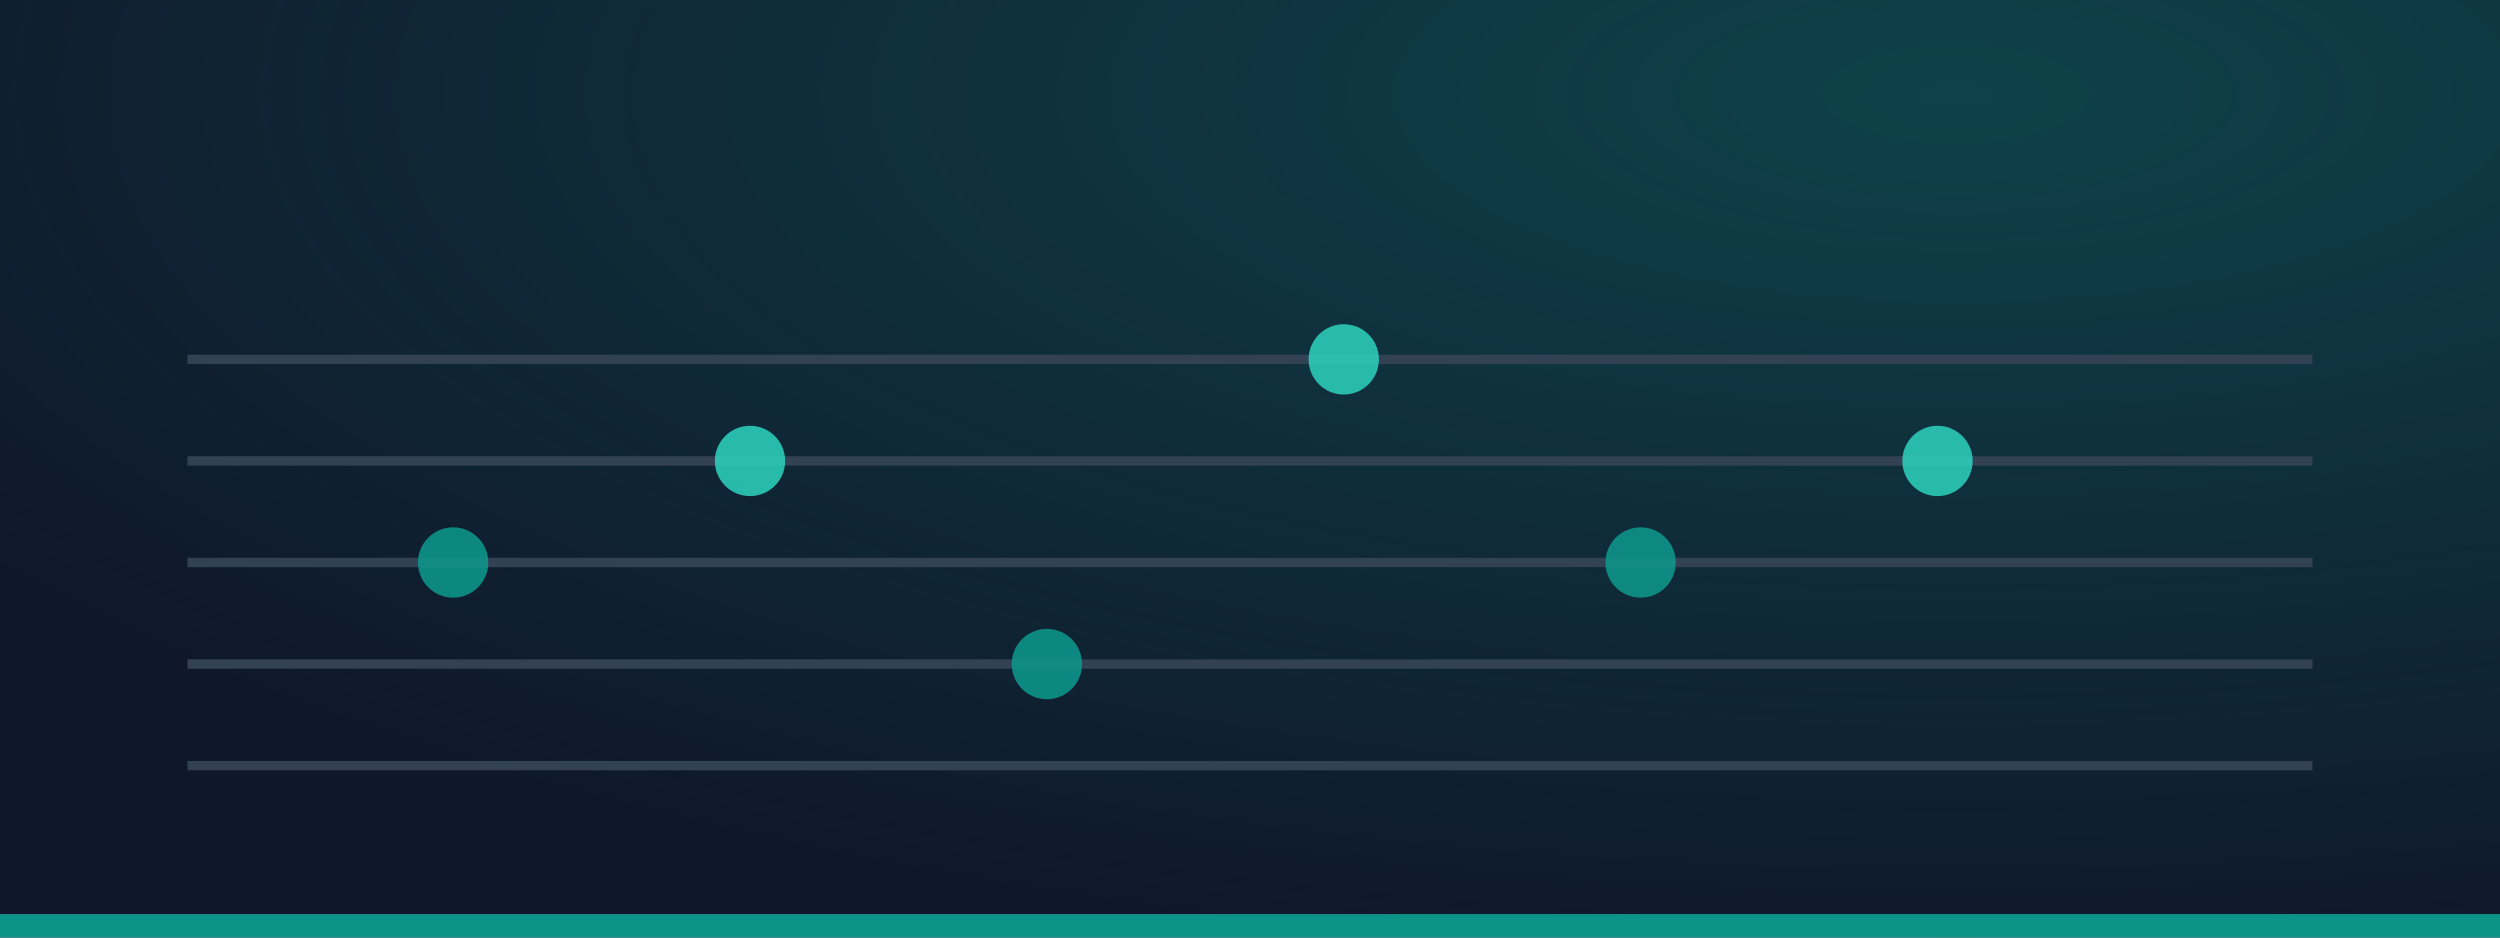
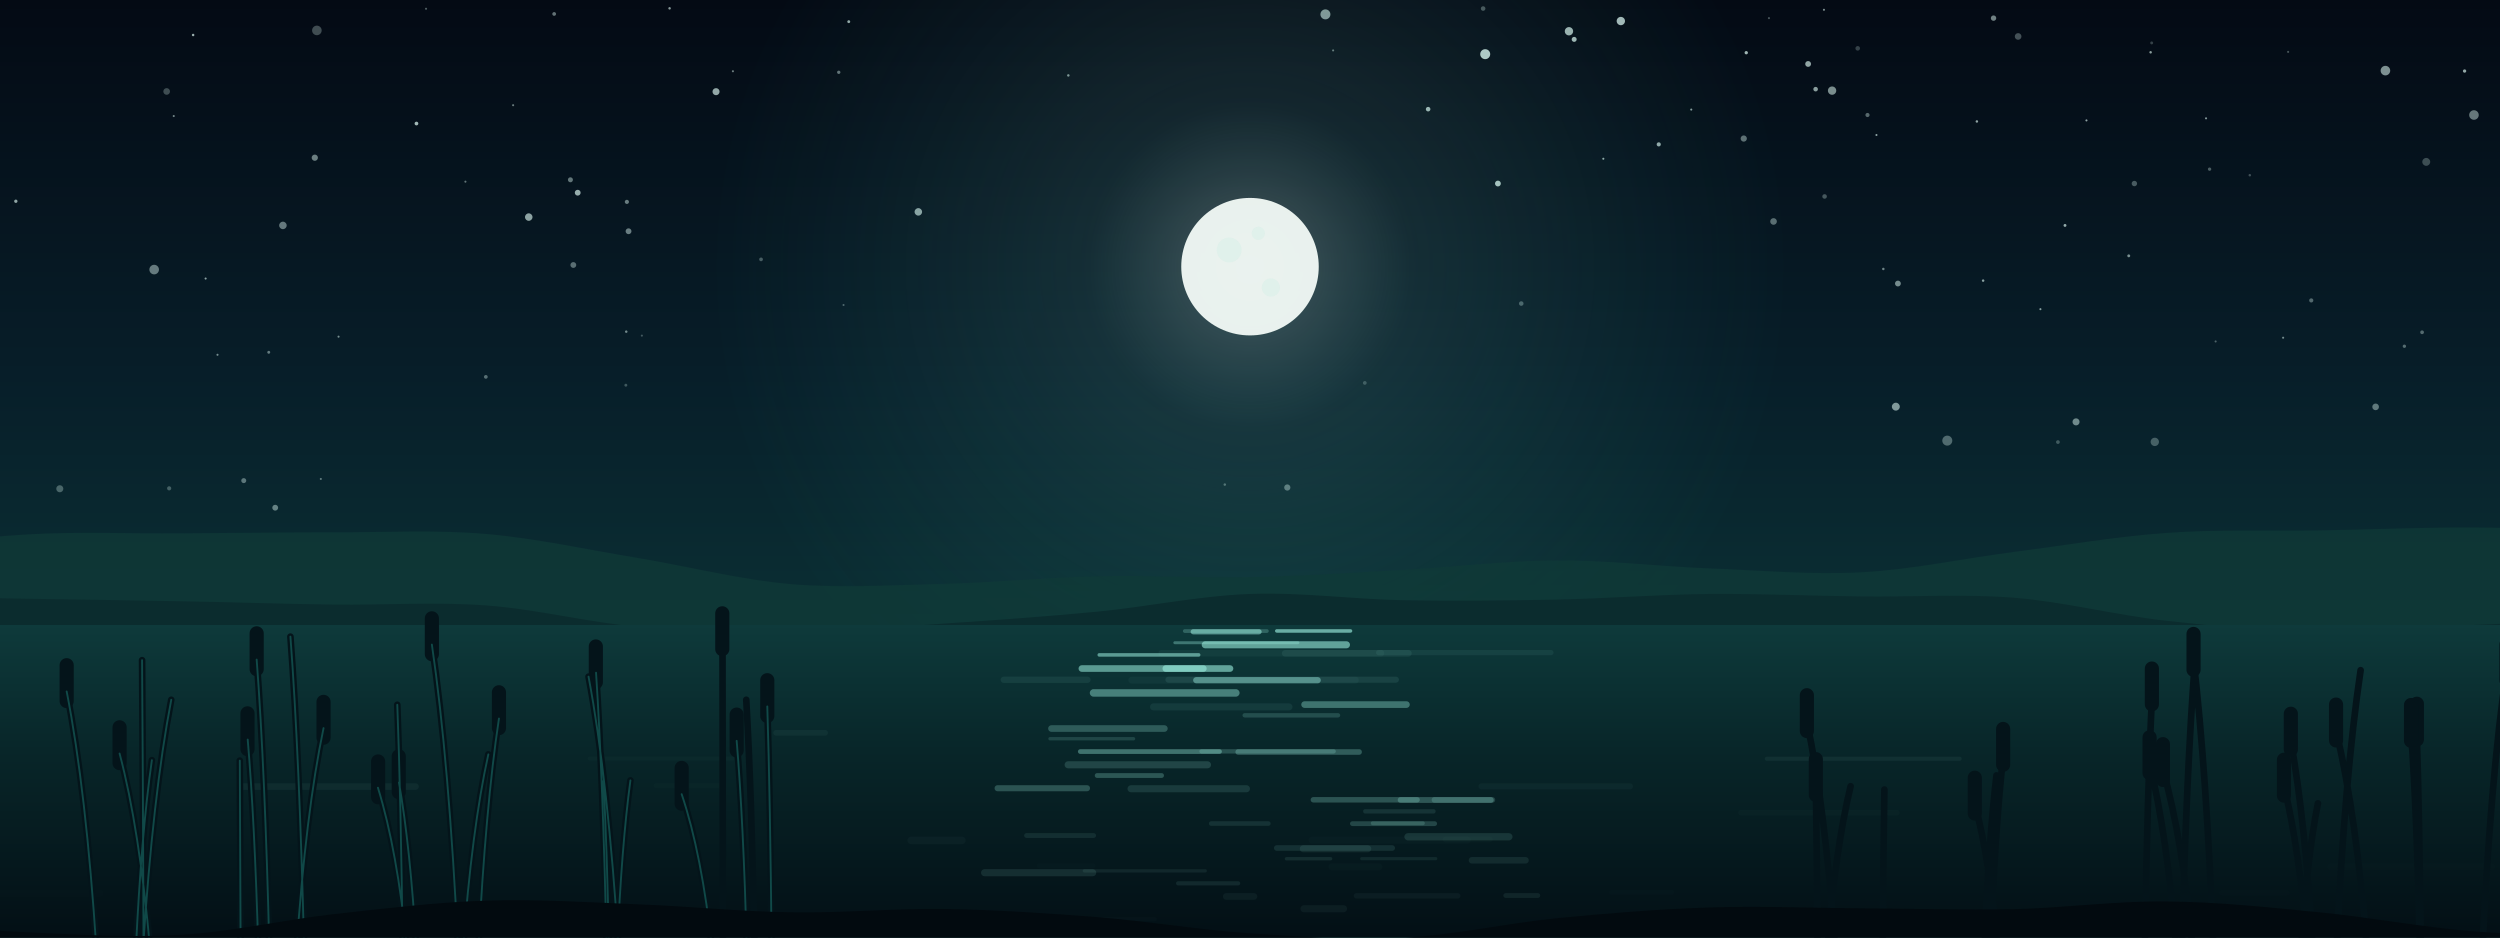
- <svg xmlns="http://www.w3.org/2000/svg" viewBox="0 0 320 120" width="320" height="120" preserveAspectRatio="xMidYMid slice">
+ <svg xmlns="http://www.w3.org/2000/svg" viewBox="0 0 1200 450" width="1200" height="450" preserveAspectRatio="xMidYMid slice">
  <defs>
-     <radialGradient id="g" cx="0.78" cy="0.1" r="0.95">
-       <stop offset="0" stop-color="#0D9488" stop-opacity="0.34" />
-       <stop offset="1" stop-color="#0D9488" stop-opacity="0" />
+     <linearGradient id="g1" x1="0" y1="0" x2="0" y2="450" gradientUnits="userSpaceOnUse">
+       <stop offset="0" stop-color="#040A14" />
+       <stop offset="0.4" stop-color="#071E29" />
+       <stop offset="0.74" stop-color="#0C3437" />
+       <stop offset="1" stop-color="#134745" />
+     </linearGradient>
+     <radialGradient id="g2" cx="600" cy="128" r="260" gradientUnits="userSpaceOnUse">
+       <stop offset="0" stop-color="#E8FBF5" stop-opacity="0.3" />
+       <stop offset="0.3" stop-color="#8FE0D0" stop-opacity="0.11" />
+       <stop offset="1" stop-color="#2DD4BF" stop-opacity="0" />
    </radialGradient>
+     <linearGradient id="g3" x1="0" y1="300" x2="0" y2="450" gradientUnits="userSpaceOnUse">
+       <stop offset="0" stop-color="#0E3A3B" />
+       <stop offset="0.4" stop-color="#082629" />
+       <stop offset="1" stop-color="#030F15" />
+     </linearGradient>
  </defs>
-   <rect width="320" height="120" fill="#0F172A" />
-   <rect width="320" height="120" fill="url(#g)" />
-   <g stroke="#334155" stroke-width="1.2">
-     <line x1="24" y1="46" x2="296" y2="46" />
-     <line x1="24" y1="59" x2="296" y2="59" />
-     <line x1="24" y1="72" x2="296" y2="72" />
-     <line x1="24" y1="85" x2="296" y2="85" />
-     <line x1="24" y1="98" x2="296" y2="98" />
-   </g>
-   <circle cx="58" cy="72" r="4.5" fill="#0D9488" opacity="0.9" />
-   <circle cx="96" cy="59" r="4.5" fill="#2DD4BF" opacity="0.85" />
-   <circle cx="134" cy="85" r="4.5" fill="#0D9488" opacity="0.9" />
-   <circle cx="172" cy="46" r="4.5" fill="#2DD4BF" opacity="0.85" />
-   <circle cx="210" cy="72" r="4.5" fill="#0D9488" opacity="0.9" />
-   <circle cx="248" cy="59" r="4.5" fill="#2DD4BF" opacity="0.85" />
-   <rect y="117" width="320" height="3" fill="#0D9488" />
+   <rect width="1200" height="450" fill="url(#g1)" />
+   <g fill="#DDF7F1">
+     <circle cx="28.7" cy="234.6" r="1.7" opacity="0.302" />
+     <circle cx="321.4" cy="4" r="0.6" opacity="0.606" />
+     <circle cx="92.7" cy="16.8" r="0.6" opacity="0.698" />
+     <circle cx="74" cy="129.4" r="2.3" opacity="0.443" />
+     <circle cx="587.9" cy="232.6" r="0.6" opacity="0.333" />
+     <circle cx="266" cy="6.7" r="0.9" opacity="0.44" />
+     <circle cx="796.2" cy="69.3" r="1" opacity="0.659" />
+     <circle cx="253.8" cy="104.2" r="1.8" opacity="0.628" />
+     <circle cx="875.5" cy="4.7" r="0.5" opacity="0.556" />
+     <circle cx="83.4" cy="55.7" r="0.5" opacity="0.506" />
+     <circle cx="910" cy="195.2" r="1.9" opacity="0.565" />
+     <circle cx="-11.2" cy="47.5" r="1.9" opacity="0.481" />
+     <circle cx="1034.3" cy="212.1" r="2" opacity="0.29" />
+     <circle cx="402.6" cy="34.7" r="0.8" opacity="0.431" />
+     <circle cx="1021.8" cy="122.8" r="0.7" opacity="0.537" />
+     <circle cx="867.9" cy="30.7" r="1.4" opacity="0.648" />
+     <circle cx="719" cy="88.1" r="1.4" opacity="0.761" />
+     <circle cx="1098.3" cy="24.9" r="0.5" opacity="0.317" />
+     <circle cx="1145" cy="33.9" r="2.3" opacity="0.556" />
+     <circle cx="1032.8" cy="20.6" r="0.7" opacity="0.228" />
+     <circle cx="98.7" cy="133.7" r="0.5" opacity="0.623" />
+     <circle cx="223.4" cy="87.2" r="0.5" opacity="0.429" />
+     <circle cx="1164.6" cy="77.7" r="1.9" opacity="0.26" />
+     <circle cx="300.4" cy="184.9" r="0.7" opacity="0.268" />
+     <circle cx="1001.5" cy="57.8" r="0.5" opacity="0.639" />
+     <circle cx="1140.3" cy="195.3" r="1.6" opacity="0.414" />
+     <circle cx="104.4" cy="170.3" r="0.5" opacity="0.516" />
+     <circle cx="301.7" cy="111" r="1.4" opacity="0.464" />
+     <circle cx="117" cy="230.7" r="1.2" opacity="0.393" />
+     <circle cx="1095.9" cy="162.1" r="0.5" opacity="0.52" />
+     <circle cx="900.7" cy="64.8" r="0.5" opacity="0.61" />
+     <circle cx="837" cy="66.5" r="1.5" opacity="0.413" />
+     <circle cx="811.8" cy="52.6" r="0.5" opacity="0.6" />
+     <circle cx="896.4" cy="55.2" r="1" opacity="0.386" />
+     <circle cx="979.4" cy="148.4" r="0.5" opacity="0.605" />
+     <circle cx="275.2" cy="127.2" r="1.4" opacity="0.385" />
+     <circle cx="246.3" cy="50.5" r="0.5" opacity="0.469" />
+     <circle cx="891.7" cy="23.2" r="1.1" opacity="0.227" />
+     <circle cx="948.9" cy="58.3" r="0.6" opacity="0.639" />
+     <circle cx="730.2" cy="145.7" r="1.1" opacity="0.309" />
+     <circle cx="875.8" cy="94.3" r="1.1" opacity="0.296" />
+     <circle cx="440.8" cy="101.7" r="1.8" opacity="0.62" />
+     <circle cx="851.3" cy="106.3" r="1.6" opacity="0.386" />
+     <circle cx="132.1" cy="243.7" r="1.4" opacity="0.435" />
+     <circle cx="162.5" cy="161.6" r="0.5" opacity="0.516" />
+     <circle cx="273.8" cy="86.3" r="1.2" opacity="0.433" />
+     <circle cx="755.6" cy="18.9" r="1.2" opacity="0.726" />
+     <circle cx="1109.4" cy="144.2" r="1" opacity="0.356" />
+     <circle cx="308.1" cy="161.1" r="0.5" opacity="0.279" />
+     <circle cx="512.8" cy="36.2" r="0.6" opacity="0.563" />
+     <circle cx="778" cy="10.1" r="2" opacity="0.734" />
+     <circle cx="849.1" cy="8.7" r="0.5" opacity="0.317" />
+     <circle cx="711.9" cy="4.1" r="1.1" opacity="0.307" />
+     <circle cx="685.5" cy="52.4" r="1.1" opacity="0.706" />
+     <circle cx="934.7" cy="211.5" r="2.4" opacity="0.342" />
+     <circle cx="911" cy="136.1" r="1.4" opacity="0.518" />
+     <circle cx="233.2" cy="180.9" r="0.9" opacity="0.373" />
+     <circle cx="1205.2" cy="226.9" r="0.6" opacity="0.279" />
+     <circle cx="956.9" cy="8.7" r="1.3" opacity="0.499" />
+     <circle cx="1024.5" cy="88.1" r="1.3" opacity="0.313" />
+     <circle cx="904" cy="129.1" r="0.6" opacity="0.488" />
+     <circle cx="300.9" cy="96.9" r="1" opacity="0.463" />
+     <circle cx="951.9" cy="134.7" r="0.6" opacity="0.614" />
+     <circle cx="753.1" cy="15" r="2" opacity="0.706" />
+     <circle cx="343.7" cy="44" r="1.7" opacity="0.655" />
+     <circle cx="365.3" cy="124.5" r="0.9" opacity="0.303" />
+     <circle cx="1058.9" cy="56.8" r="0.5" opacity="0.583" />
+     <circle cx="968.7" cy="17.5" r="1.6" opacity="0.296" />
+     <circle cx="1162.6" cy="159.5" r="0.9" opacity="0.359" />
+     <circle cx="871.5" cy="42.8" r="1.1" opacity="0.616" />
+     <circle cx="769.6" cy="76.2" r="0.5" opacity="0.658" />
+     <circle cx="655.1" cy="183.8" r="0.9" opacity="0.228" />
+     <circle cx="154" cy="229.9" r="0.5" opacity="0.407" />
+     <circle cx="407.4" cy="10.4" r="0.7" opacity="0.662" />
+     <circle cx="712.9" cy="26" r="2.4" opacity="0.797" />
+     <circle cx="991.2" cy="108.2" r="0.7" opacity="0.661" />
+     <circle cx="80" cy="43.9" r="1.6" opacity="0.266" />
+     <circle cx="1060.6" cy="81.2" r="0.8" opacity="0.332" />
+     <circle cx="277.3" cy="92.5" r="1.4" opacity="0.668" />
+     <circle cx="1154.1" cy="166.2" r="0.8" opacity="0.371" />
+     <circle cx="617.9" cy="234" r="1.5" opacity="0.382" />
+     <circle cx="1032.3" cy="25.1" r="0.6" opacity="0.619" />
+     <circle cx="151.1" cy="75.7" r="1.5" opacity="0.469" />
+     <circle cx="404.9" cy="146.4" r="0.5" opacity="0.328" />
+     <circle cx="1063.5" cy="163.9" r="0.5" opacity="0.327" />
+     <circle cx="838.2" cy="25.3" r="0.8" opacity="0.721" />
+     <circle cx="204.5" cy="4.2" r="0.5" opacity="0.354" />
+     <circle cx="152.1" cy="14.6" r="2.3" opacity="0.275" />
+     <circle cx="639.9" cy="24.2" r="0.5" opacity="0.447" />
+     <circle cx="300.6" cy="159.2" r="0.6" opacity="0.497" />
+     <circle cx="879.4" cy="43.5" r="2" opacity="0.542" />
+     <circle cx="996.5" cy="202.5" r="1.7" opacity="0.489" />
+     <circle cx="1187.5" cy="55.2" r="2.3" opacity="0.447" />
+     <circle cx="199.9" cy="59.3" r="0.9" opacity="0.729" />
+     <circle cx="7.6" cy="96.6" r="0.8" opacity="0.646" />
+     <circle cx="129" cy="169.1" r="0.7" opacity="0.434" />
+     <circle cx="636.2" cy="6.9" r="2.4" opacity="0.573" />
+     <circle cx="1079.9" cy="84.1" r="0.6" opacity="0.266" />
+     <circle cx="81.2" cy="234.4" r="1" opacity="0.283" />
+     <circle cx="1183" cy="34.1" r="0.8" opacity="0.661" />
+     <circle cx="135.8" cy="108.2" r="1.8" opacity="0.439" />
+     <circle cx="351.8" cy="34.2" r="0.5" opacity="0.482" />
+     <circle cx="987.8" cy="212.2" r="0.9" opacity="0.264" />
+   </g>
+   <rect width="1200" height="450" fill="url(#g2)" />
+   <circle cx="600" cy="128" r="33" fill="#F4FCF8" opacity="0.94" />
+   <g fill="#CFEDE4" opacity="0.35">
+     <circle cx="590" cy="120" r="6" />
+     <circle cx="610" cy="138" r="4.4" />
+     <circle cx="604" cy="112" r="3.2" />
+   </g>
+   <path d="M-60 264.2C-47.8 262.9 -11.1 257.8 13.3 256.5C37.8 255.1 62.2 256.2 86.7 256C111.1 255.9 135.6 255.5 160 255.5C184.4 255.6 208.9 254.2 233.3 256.3C257.8 258.4 282.2 263.9 306.7 267.9C331.1 272 355.6 278.3 380 280.4C404.4 282.4 428.9 280.8 453.3 280.2C477.8 279.6 502.2 277.1 526.7 276.6C551.1 276 575.6 277.5 600 277C624.4 276.5 648.9 274.9 673.3 273.5C697.8 272.2 722.2 269.1 746.7 269C771.1 268.8 795.6 271.8 820 272.8C844.4 273.7 868.9 276 893.3 274.7C917.8 273.4 942.2 268.1 966.7 264.9C991.1 261.8 1015.6 257.5 1040 255.8C1064.4 254 1088.9 255 1113.3 254.6C1137.8 254.2 1162.2 253.1 1186.7 253.2C1211.1 253.3 1247.8 254.8 1260 255.1L1260 490L-60 490Z" fill="#0F3937" opacity="0.75" />
+   <path d="M-60 286.1C-47.8 286.3 -11.1 287 13.3 287.4C37.8 287.8 62.2 288.1 86.7 288.6C111.1 289 135.6 289.9 160 290.2C184.4 290.5 208.9 288.8 233.3 290.6C257.8 292.4 282.2 298.8 306.7 300.9C331.1 303 355.6 303.5 380 303.3C404.4 303 428.9 301 453.3 299.3C477.8 297.7 502.2 295.9 526.7 293.6C551.1 291.2 575.6 286 600 285.1C624.4 284.2 648.9 287.6 673.3 288.1C697.8 288.5 722.2 288.3 746.7 287.8C771.1 287.3 795.6 285.4 820 285.1C844.4 284.9 868.9 286 893.3 286.3C917.8 286.6 942.2 285 966.7 286.9C991.1 288.9 1015.6 295.3 1040 298C1064.4 300.7 1088.9 302.9 1113.3 303.2C1137.8 303.5 1162.2 301.1 1186.7 300C1211.1 299 1247.8 297.4 1260 296.9L1260 490L-60 490Z" fill="#0B2C2E" />
+   <rect x="0" y="300" width="1200" height="150" fill="url(#g3)" />
+   <g fill="#9BEEDF">
+     <rect x="571.5" y="302" width="34.1" height="2.5" rx="1.3" opacity="0.524" />
+     <rect x="612" y="302" width="37.1" height="1.7" rx="0.9" opacity="0.644" />
+     <rect x="567.8" y="302" width="41.2" height="1.8" rx="0.9" opacity="0.239" />
+     <rect x="563.2" y="307.8" width="60.5" height="1.4" rx="0.7" opacity="0.344" />
+     <rect x="576.8" y="307.8" width="71.2" height="3.4" rx="1.7" opacity="0.585" />
+     <rect x="526.8" y="313.5" width="49.4" height="1.7" rx="0.8" opacity="0.549" />
+     <rect x="517.7" y="319.3" width="61.5" height="3.2" rx="1.6" opacity="0.549" />
+     <rect x="558" y="319.3" width="34" height="3.2" rx="1.6" opacity="0.594" />
+     <rect x="572.7" y="325" width="61.3" height="3" rx="1.5" opacity="0.442" />
+     <rect x="523.1" y="330.8" width="71.9" height="3.6" rx="1.8" opacity="0.421" />
+     <rect x="624.6" y="336.6" width="52.1" height="3.2" rx="1.6" opacity="0.36" />
+     <rect x="596.4" y="342.3" width="46.9" height="2.1" rx="1.1" opacity="0.179" />
+     <rect x="503.1" y="348.1" width="57.4" height="3.2" rx="1.6" opacity="0.25" />
+     <rect x="503.2" y="353.8" width="41.7" height="1.6" rx="0.8" opacity="0.156" />
+     <rect x="517.4" y="359.6" width="69.1" height="2.3" rx="1.2" opacity="0.373" />
+     <rect x="593" y="359.6" width="60.7" height="2.7" rx="1.3" opacity="0.271" />
+     <rect x="575.7" y="359.6" width="65.5" height="2.1" rx="1.1" opacity="0.215" />
+     <rect x="511" y="365.4" width="70.3" height="3.4" rx="1.7" opacity="0.167" />
+     <rect x="525.5" y="371.1" width="33.2" height="2.3" rx="1.1" opacity="0.253" />
+     <rect x="477.4" y="376.9" width="45.8" height="2.9" rx="1.4" opacity="0.246" />
+     <rect x="541.2" y="376.9" width="58.8" height="3.4" rx="1.7" opacity="0.122" />
+     <rect x="670.9" y="382.6" width="46.1" height="2.8" rx="1.4" opacity="0.258" />
+     <rect x="629.1" y="382.6" width="52.4" height="2.6" rx="1.3" opacity="0.247" />
+     <rect x="687.2" y="382.6" width="30.5" height="2.7" rx="1.3" opacity="0.181" />
+     <rect x="654.3" y="388.4" width="34.8" height="2.1" rx="1" opacity="0.104" />
+     <rect x="658" y="394.2" width="25.9" height="1.9" rx="0.9" opacity="0.174" />
+     <rect x="580.3" y="394.2" width="29.6" height="2.2" rx="1.1" opacity="0.103" />
+     <rect x="648" y="394.2" width="41.8" height="2.3" rx="1.2" opacity="0.199" />
+     <rect x="491.6" y="399.9" width="34.5" height="2.3" rx="1.2" opacity="0.091" />
+     <rect x="674.1" y="399.9" width="51.9" height="3.5" rx="1.8" opacity="0.127" />
+     <rect x="611.5" y="405.7" width="58.1" height="2.7" rx="1.4" opacity="0.108" />
+     <rect x="623.9" y="405.7" width="34.3" height="3.4" rx="1.7" opacity="0.093" />
+     <rect x="616.7" y="411.4" width="22.8" height="1.6" rx="0.8" opacity="0.095" />
+     <rect x="652.9" y="411.4" width="37" height="1.5" rx="0.7" opacity="0.079" />
+     <rect x="705" y="411.4" width="28.8" height="3.1" rx="1.5" opacity="0.09" />
+     <rect x="519.7" y="417.2" width="59.6" height="1.6" rx="0.8" opacity="0.075" />
+     <rect x="470.9" y="417.2" width="55.3" height="3.4" rx="1.7" opacity="0.112" />
+     <rect x="564.5" y="423" width="30.8" height="2" rx="1" opacity="0.092" />
+     <rect x="721.6" y="428.7" width="17.7" height="2.3" rx="1.2" opacity="0.08" />
+     <rect x="587" y="428.7" width="16.5" height="3.2" rx="1.6" opacity="0.052" />
+     <rect x="649.8" y="428.7" width="51.2" height="2.6" rx="1.3" opacity="0.044" />
+     <rect x="624.2" y="434.5" width="22.4" height="3.4" rx="1.7" opacity="0.054" />
+     <rect x="434.5" y="440.2" width="51.5" height="1.5" rx="0.7" opacity="0.011" />
+     <rect x="508.5" y="440.2" width="46.8" height="2" rx="1" opacity="0.012" />
+     <rect x="556.9" y="446" width="30.7" height="2.3" rx="1.1" opacity="0" />
+   </g>
+   <g fill="#9BEEDF">
+     <rect x="556.1" y="312" width="108.3" height="3.1" rx="1.5" opacity="0.047" />
+     <rect x="615.3" y="312" width="62.3" height="3.2" rx="1.6" opacity="0.075" />
+     <rect x="660.5" y="312" width="85.2" height="2.5" rx="1.3" opacity="0.07" />
+     <rect x="559.4" y="324.8" width="112.1" height="2.9" rx="1.5" opacity="0.097" />
+     <rect x="541.6" y="324.8" width="110.6" height="3.3" rx="1.7" opacity="0.041" />
+     <rect x="480.3" y="324.8" width="43.2" height="3" rx="1.5" opacity="0.077" />
+     <rect x="552" y="337.6" width="68.4" height="3.4" rx="1.7" opacity="0.071" />
+     <rect x="371.2" y="350.4" width="26.2" height="2.7" rx="1.3" opacity="0.048" />
+     <rect x="282.1" y="363.2" width="70.5" height="1.8" rx="0.9" opacity="0.022" />
+     <rect x="847.1" y="363.2" width="94.5" height="2" rx="1" opacity="0.058" />
+     <rect x="709.7" y="376" width="74.1" height="2.9" rx="1.4" opacity="0.036" />
+     <rect x="114.6" y="376" width="86.4" height="3.1" rx="1.5" opacity="0.052" />
+     <rect x="313.8" y="376" width="34.7" height="2.3" rx="1.2" opacity="0.019" />
+     <rect x="834.4" y="388.8" width="77.4" height="2.6" rx="1.3" opacity="0.02" />
+     <rect x="435.6" y="401.6" width="27.9" height="3.6" rx="1.8" opacity="0.032" />
+     <rect x="692.5" y="401.6" width="23.9" height="2.7" rx="1.4" opacity="0.016" />
+     <rect x="628.1" y="401.6" width="77.9" height="3.4" rx="1.7" opacity="0.014" />
+     <rect x="637.7" y="414.4" width="25.8" height="3.4" rx="1.7" opacity="0.018" />
+     <rect x="497.6" y="414.4" width="28.2" height="2.4" rx="1.2" opacity="0.01" />
+     <rect x="1117.1" y="414.4" width="80.5" height="3.3" rx="1.6" opacity="0.007" />
+     <rect x="-17.3" y="427.2" width="67" height="3.3" rx="1.7" opacity="0.004" />
+     <rect x="772.4" y="427.2" width="31.2" height="2.2" rx="1.1" opacity="0.009" />
+     <rect x="1065.2" y="427.2" width="33.9" height="2.7" rx="1.4" opacity="0.004" />
+     <rect x="342.6" y="440" width="67.6" height="2.8" rx="1.4" opacity="0" />
+     <rect x="444.8" y="440" width="30.5" height="1.8" rx="0.9" opacity="0" />
+   </g>
+   <g fill="none" stroke="#04141A" stroke-width="3.2" stroke-linecap="round">
+     <path d="M72.1 456q-5.2 -58.5 -14.7 -94.3M68.6 456q4.8 -74.4 13.6 -120.1M46.3 456q-5 -76.9 -14.3 -124.1M65.2 456q2.7 -56.5 7.7 -91.1M68.9 456q-0.3 -86.2 -0.7 -139.1M146 456q-2.3 -93.2 -6.6 -150.4M124 456q-1.8 -62.6 -5.1 -101M115.5 456q-0.2 -56.4 -0.4 -90.9M142.3 456q4.5 -66 13 -106.5M129.3 456q-2.1 -86.4 -6.1 -139.4M222.2 456q4.3 -58.2 12.2 -93.9M229.6 456q3.5 -68.9 9.9 -111.1M193.3 456q-0.9 -72.9 -2.6 -117.7M219.9 456q-4.4 -90.9 -12.6 -146.6M199.9 456q-3 -49.9 -8.4 -80.4M195.5 456q-4.9 -48.3 -14.1 -77.9M291.2 456q-1.8 -82.5 -5.1 -133.1M296.2 456q2.2 -50.5 6.4 -81.4M292.3 456q-0.9 -50.3 -2.7 -81.1M297 456q-5.1 -81.3 -14.5 -131.2M370.4 456q-0.7 -72.5 -2.1 -116.9M358.5 456q-1.7 -62.3 -4.9 -100.4M341.9 456q-5.1 -46.4 -14.7 -74.8M347 456q-0.1 -92.4 -0.2 -149M362.2 456q-1.4 -74.5 -4 -120.1M872.4 456q-0.3 -49 -0.8 -79M903.7 456q0.3 -47.7 0.8 -77M877.1 456q3.9 -48.7 11.2 -78.6M880.9 456q-4.8 -68 -13.6 -109.7M952.5 456q2 -52 5.8 -83.8M955.4 456q2.2 -58 6.2 -93.5M958.9 456q-3.8 -43.5 -11 -70.1M1052.6 456q-5 -53.5 -14.3 -86.2M1047.3 456q2.2 -85.5 6.2 -137.8M1029.5 456q1.2 -76 3.5 -122.5M1062.5 456q-3.4 -86.3 -9.6 -139.1M1044.7 456q-4.5 -55.5 -12.9 -89.5M1136.2 456q-5.2 -65.2 -14.9 -105.2M1104.5 456q2.8 -43.7 8.1 -70.4M1110.2 456q-3.7 -62.5 -10.7 -100.8M1107.7 456q-4 -48.8 -11.4 -78.7M1121.5 456q4 -83.3 11.6 -134.3M1162 456q-0.7 -65.5 -2 -105.6M1191.5 456q4.1 -83.1 11.6 -134M1161.6 456q-1.5 -65.1 -4.3 -105" />
+   </g>
+   <g fill="#04141A">
+     <rect x="54" y="345.7" width="6.8" height="24" rx="3.4" />
+     <rect x="28.6" y="315.9" width="6.8" height="24" rx="3.4" />
+     <rect x="115.4" y="339" width="6.8" height="24" rx="3.4" />
+     <rect x="151.9" y="333.5" width="6.8" height="24" rx="3.4" />
+     <rect x="119.8" y="300.6" width="6.8" height="24" rx="3.4" />
+     <rect x="236.1" y="328.9" width="6.8" height="24" rx="3.4" />
+     <rect x="203.9" y="293.4" width="6.8" height="24" rx="3.4" />
+     <rect x="188" y="359.6" width="6.8" height="24" rx="3.4" />
+     <rect x="178.1" y="362.1" width="6.8" height="24" rx="3.4" />
+     <rect x="282.6" y="306.9" width="6.8" height="24" rx="3.4" />
+     <rect x="364.9" y="323.1" width="6.8" height="24" rx="3.4" />
+     <rect x="350.2" y="339.6" width="6.8" height="24" rx="3.4" />
+     <rect x="323.8" y="365.2" width="6.8" height="24" rx="3.4" />
+     <rect x="343.3" y="291" width="6.8" height="24" rx="3.4" />
+     <rect x="868.2" y="361" width="6.8" height="24" rx="3.4" />
+     <rect x="863.9" y="330.3" width="6.8" height="24" rx="3.4" />
+     <rect x="958.1" y="346.5" width="6.8" height="24" rx="3.4" />
+     <rect x="944.5" y="369.9" width="6.8" height="24" rx="3.4" />
+     <rect x="1034.8" y="353.8" width="6.8" height="24" rx="3.4" />
+     <rect x="1029.5" y="317.5" width="6.8" height="24" rx="3.4" />
+     <rect x="1049.5" y="300.9" width="6.8" height="24" rx="3.4" />
+     <rect x="1028.4" y="350.5" width="6.8" height="24" rx="3.4" />
+     <rect x="1117.9" y="334.8" width="6.8" height="24" rx="3.4" />
+     <rect x="1096.2" y="339.2" width="6.8" height="24" rx="3.4" />
+     <rect x="1092.9" y="361.3" width="6.8" height="24" rx="3.4" />
+     <rect x="1156.7" y="334.4" width="6.8" height="24" rx="3.4" />
+     <rect x="1199.7" y="306" width="6.8" height="24" rx="3.4" />
+     <rect x="1153.9" y="335" width="6.8" height="24" rx="3.4" />
+   </g>
+   <g fill="none" stroke="#2DD4BF" stroke-width="0.9" stroke-linecap="round" opacity="0.28">
+     <path d="M72.1 456q-5.2 -58.5 -14.7 -94.3M68.6 456q4.8 -74.4 13.6 -120.1M46.3 456q-5 -76.9 -14.3 -124.1M65.2 456q2.7 -56.5 7.7 -91.1M68.9 456q-0.3 -86.2 -0.7 -139.1M146 456q-2.3 -93.2 -6.6 -150.4M124 456q-1.8 -62.6 -5.1 -101M115.5 456q-0.2 -56.4 -0.4 -90.9M142.3 456q4.5 -66 13 -106.5M129.3 456q-2.1 -86.4 -6.1 -139.4M222.2 456q4.3 -58.2 12.2 -93.9M229.6 456q3.5 -68.9 9.9 -111.1M193.3 456q-0.9 -72.9 -2.6 -117.7M219.9 456q-4.4 -90.9 -12.6 -146.6M199.9 456q-3 -49.9 -8.4 -80.4M195.5 456q-4.9 -48.3 -14.1 -77.9M291.2 456q-1.8 -82.5 -5.1 -133.1M296.2 456q2.2 -50.5 6.4 -81.4M292.3 456q-0.9 -50.3 -2.7 -81.1M297 456q-5.1 -81.3 -14.5 -131.2M370.4 456q-0.7 -72.5 -2.1 -116.9M358.5 456q-1.7 -62.3 -4.9 -100.4M341.9 456q-5.1 -46.4 -14.7 -74.8" />
+   </g>
+   <path d="M-60 442.2C-47.8 443.1 -11.1 446.4 13.3 447.5C37.8 448.6 62.2 450.2 86.7 448.7C111.1 447.3 135.6 441.6 160 438.8C184.4 436.1 208.9 433.1 233.3 432.3C257.8 431.5 282.2 433.1 306.7 434.1C331.1 435 355.6 437.6 380 437.9C404.4 438.3 428.9 436 453.3 436.3C477.8 436.7 502.2 438.3 526.7 440.2C551.1 442.2 575.6 446.3 600 448C624.4 449.6 648.9 451.3 673.3 450.1C697.8 448.9 722.2 443.3 746.7 440.8C771.1 438.4 795.6 436.4 820 435.6C844.4 434.8 868.9 435.8 893.3 436C917.8 436.1 942.2 436.9 966.7 436.4C991.1 435.8 1015.6 432.4 1040 432.7C1064.4 432.9 1088.9 435.5 1113.3 437.9C1137.8 440.3 1162.2 445 1186.7 447C1211.1 449 1247.8 449.5 1260 450L1260 490L-60 490Z" fill="#020A0F" />
</svg>
